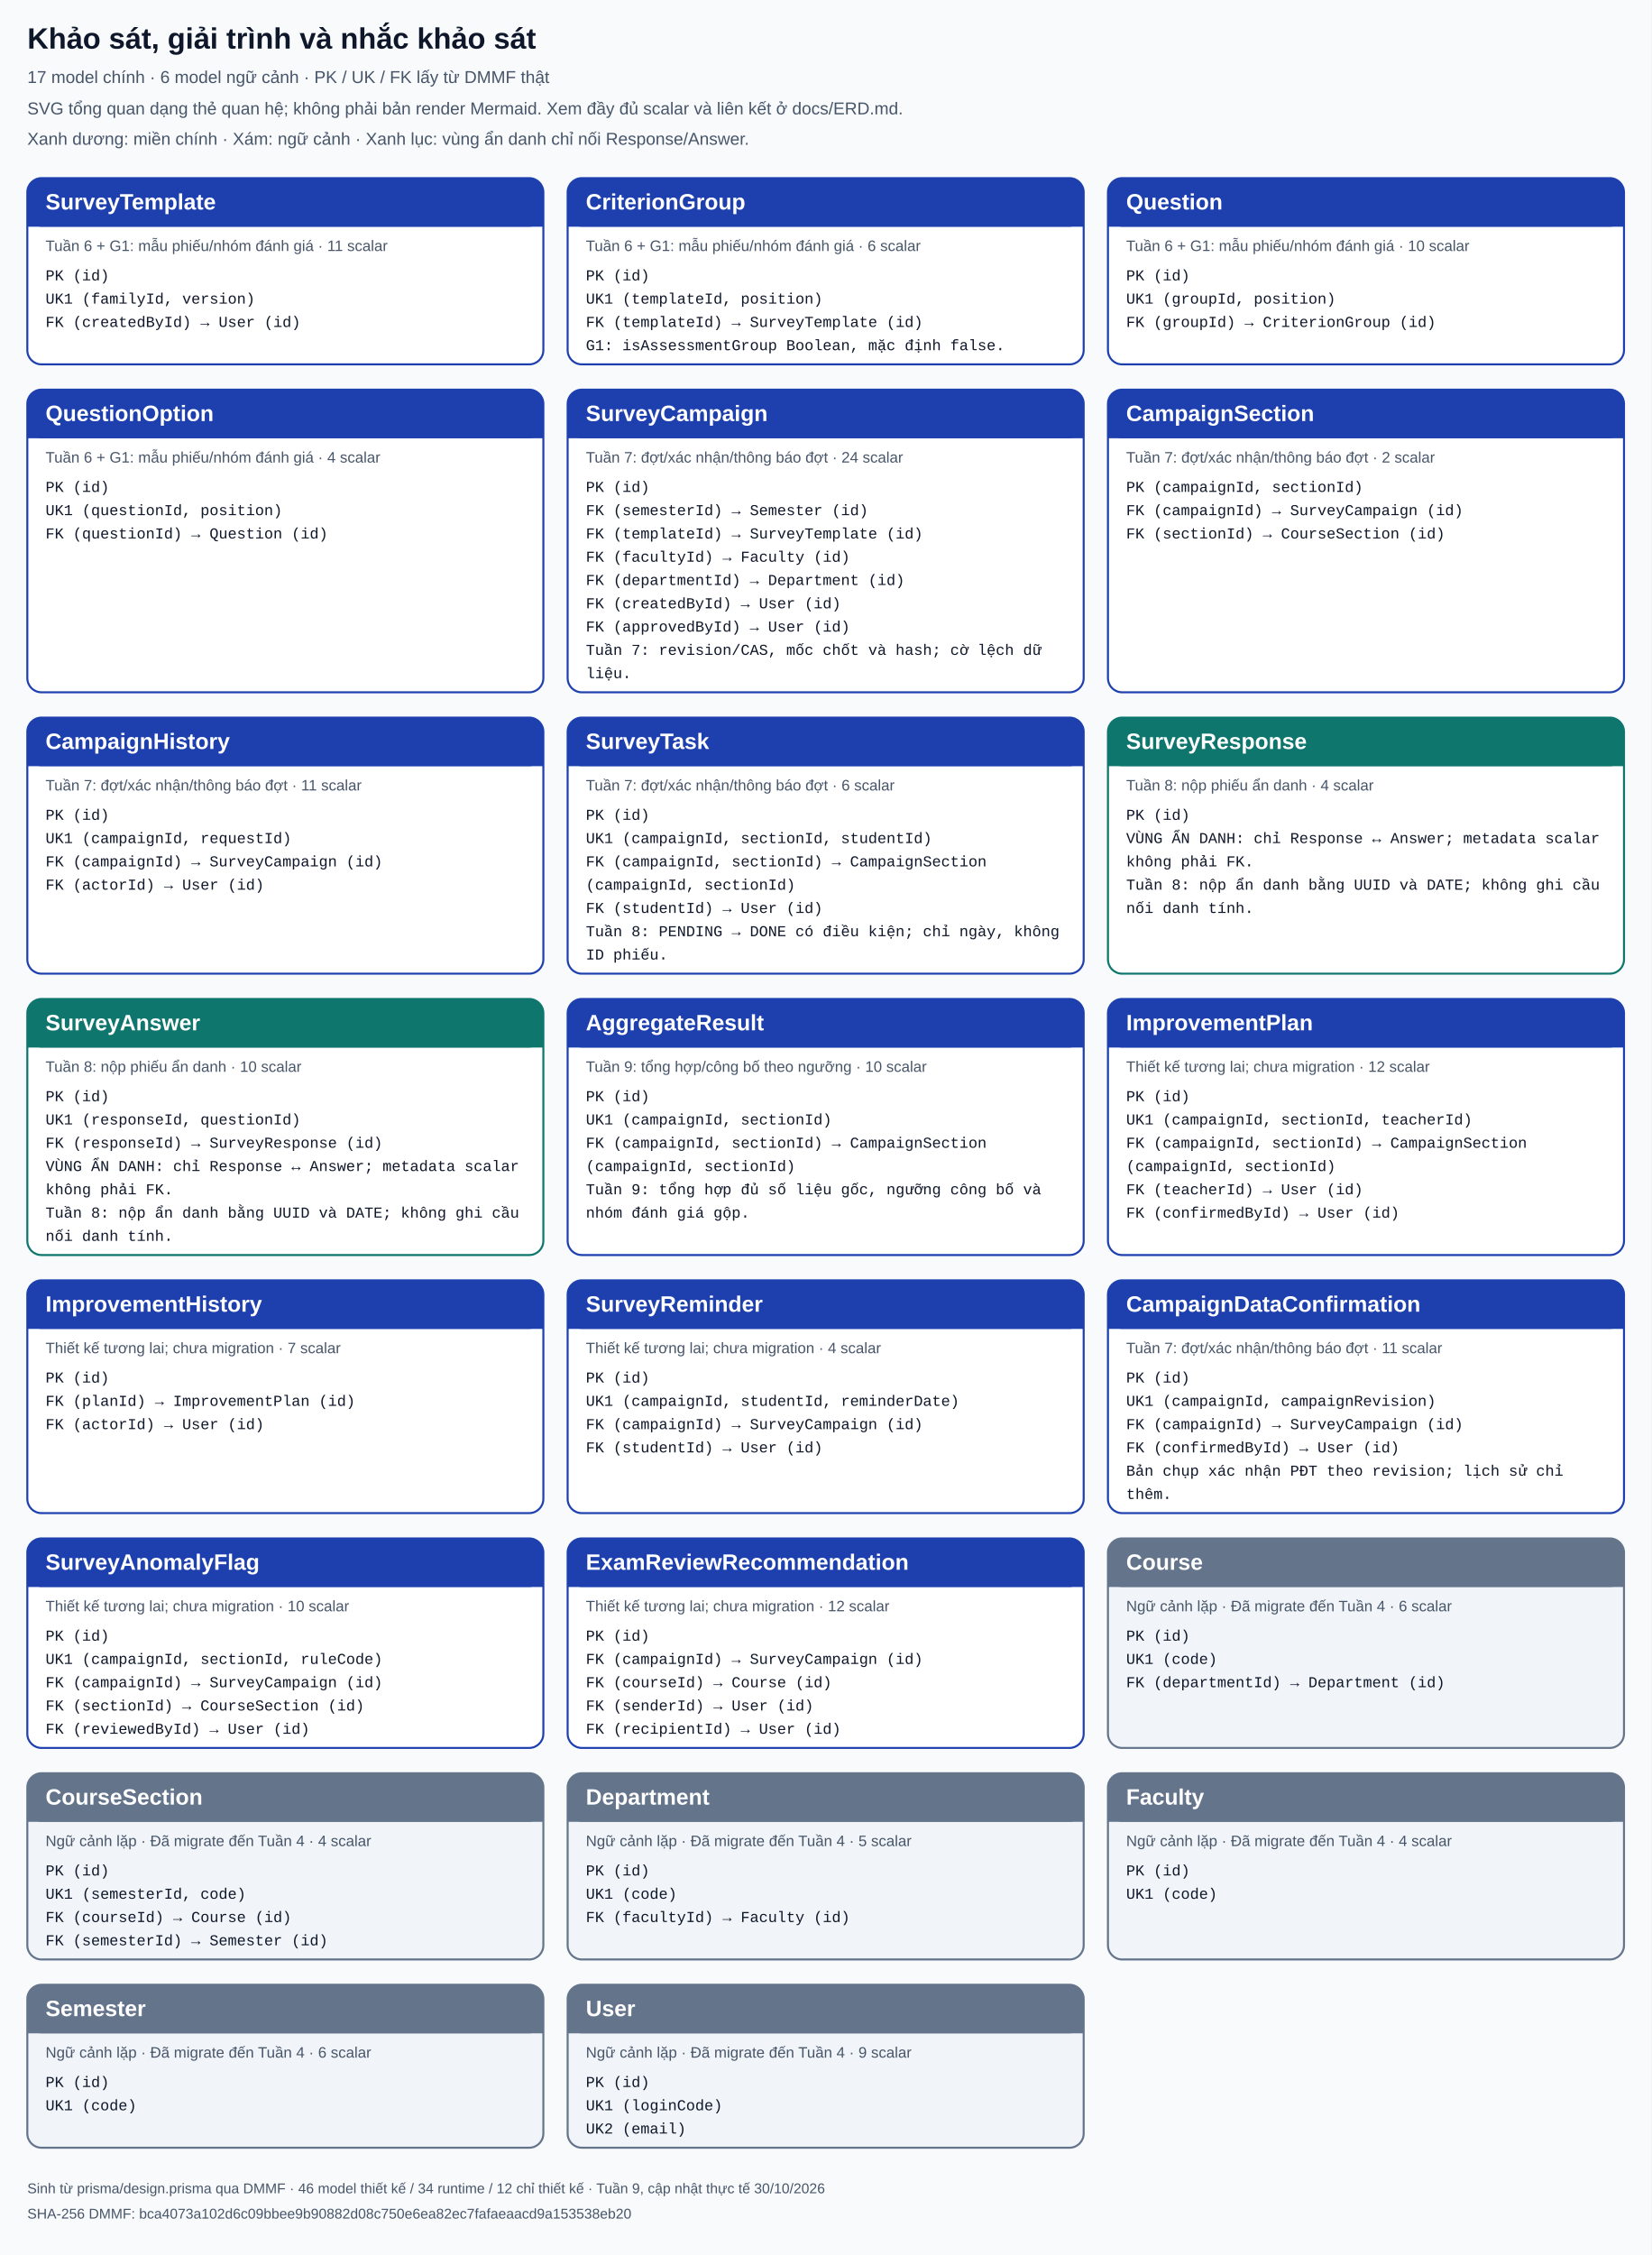
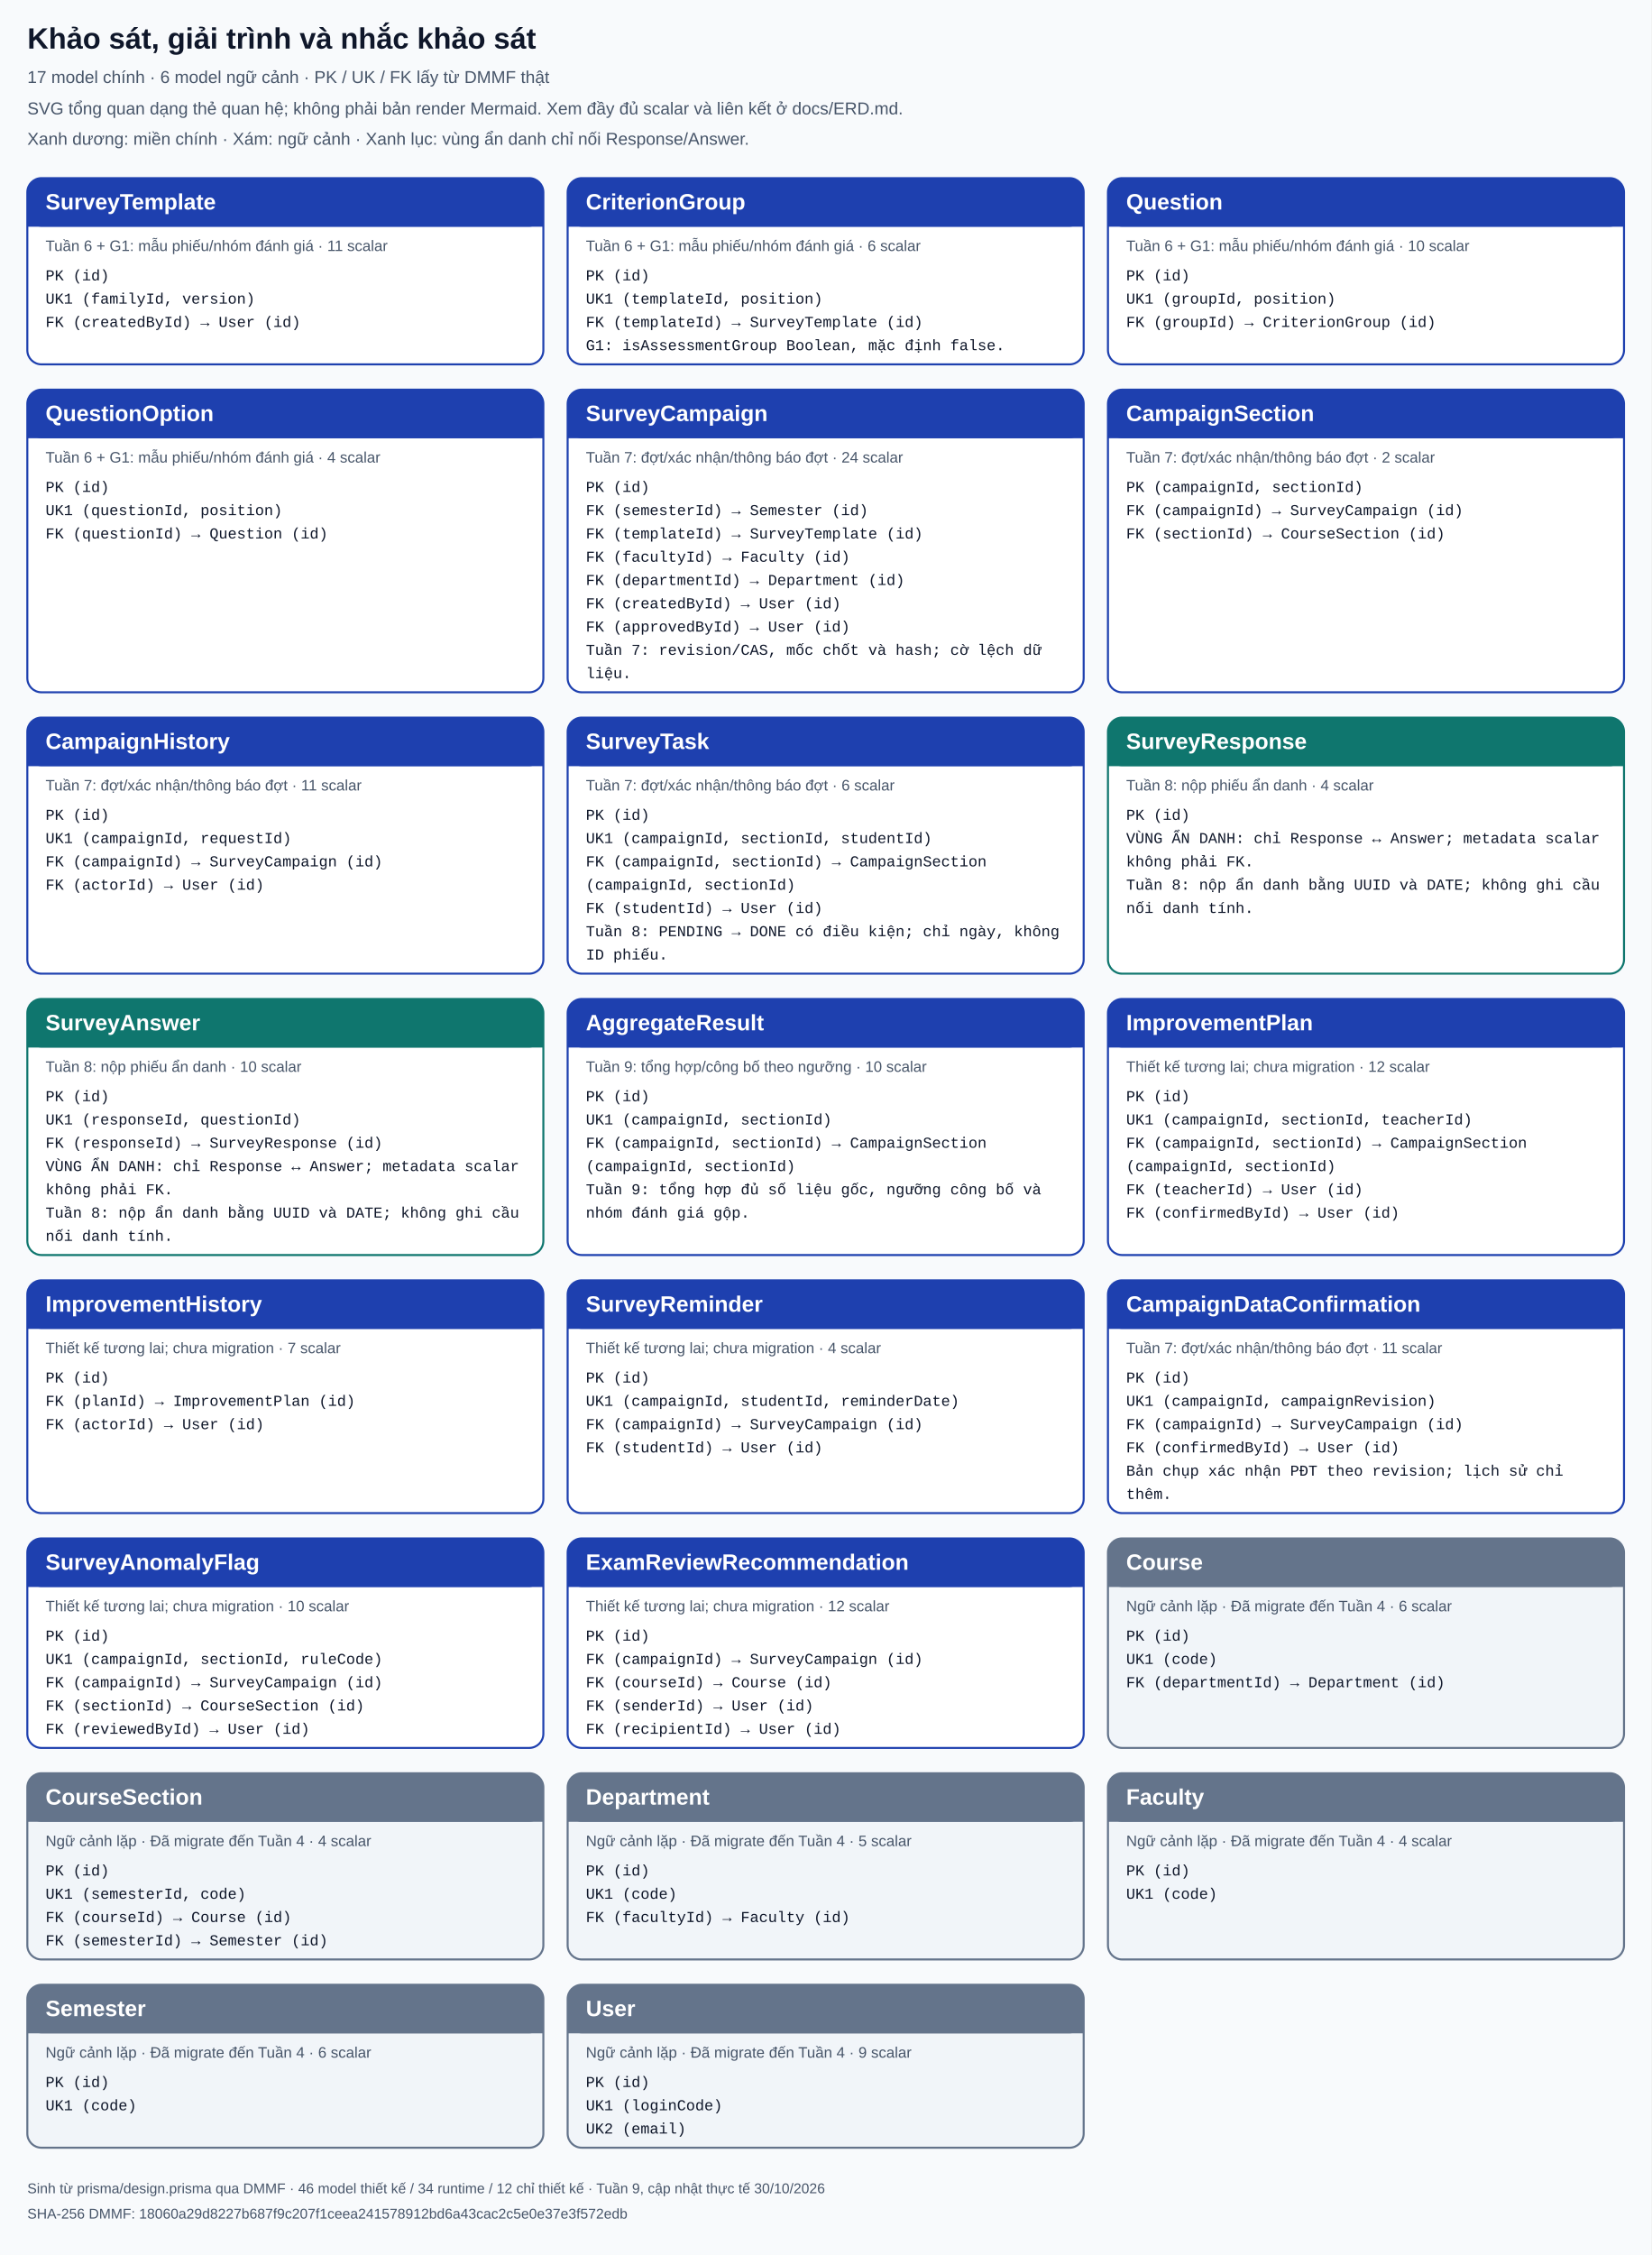
<svg xmlns="http://www.w3.org/2000/svg" width="1632" height="2228" viewBox="0 0 1632 2228" role="img" aria-labelledby="title description">
  <style>
    text {
      font-family: "Segoe UI", Arial, sans-serif;
      fill: #0f172a;
    }
    .heading {
      font-size: 29px;
      font-weight: 700;
    }
    .sub {
      font-size: 17px;
      fill: #475569;
    }
    .model {
      font-size: 22px;
      font-weight: 700;
      fill: #fff;
    }
    .meta {
      font-size: 15px;
      fill: #475569;
    }
    .field {
      font-size: 15px;
      font-family: Consolas, "Courier New", monospace;
    }
    .foot {
      font-size: 14px;
      fill: #475569;
    }
  </style>
  <rect width="1632" height="2228" fill="#f8fafc" />
  <text x="27" y="48" class="heading">
    Khảo sát, giải trình và nhắc khảo sát
  </text>
  <text x="27" y="82" class="sub">
    17 model chính · 6 model ngữ cảnh · PK / UK / FK lấy từ DMMF thật
  </text>
  <text x="27" y="113" class="sub">
    SVG tổng quan dạng thẻ quan hệ; không phải bản render Mermaid. Xem đầy đủ
    scalar và liên kết ở docs/ERD.md.
  </text>
  <text x="27" y="143" class="sub">
    Xanh dương: miền chính · Xám: ngữ cảnh · Xanh lục: vùng ẩn danh chỉ nối
    Response/Answer.
  </text>
  <g aria-label="SurveyTemplate">
    <rect x="27" y="176" width="510" height="184" rx="14" fill="#ffffff" stroke="#1e40af" stroke-width="2" />
    <rect x="27" y="176" width="510" height="48" rx="14" fill="#1e40af" />
    <rect x="27" y="204" width="510" height="20" fill="#1e40af" />
    <text x="45" y="207" class="model">SurveyTemplate</text>
    <text x="45" y="248" class="meta">
      Tuần 6 + G1: mẫu phiếu/nhóm đánh giá · 11 scalar
    </text>
    <text x="45" y="277" class="field">PK (id)</text>
    <text x="45" y="300" class="field">UK1 (familyId, version)</text>
    <text x="45" y="323" class="field">FK (createdById) → User (id)</text>
  </g>
  <g aria-label="CriterionGroup">
    <rect x="561" y="176" width="510" height="184" rx="14" fill="#ffffff" stroke="#1e40af" stroke-width="2" />
    <rect x="561" y="176" width="510" height="48" rx="14" fill="#1e40af" />
    <rect x="561" y="204" width="510" height="20" fill="#1e40af" />
    <text x="579" y="207" class="model">CriterionGroup</text>
    <text x="579" y="248" class="meta">
      Tuần 6 + G1: mẫu phiếu/nhóm đánh giá · 6 scalar
    </text>
    <text x="579" y="277" class="field">PK (id)</text>
    <text x="579" y="300" class="field">UK1 (templateId, position)</text>
    <text x="579" y="323" class="field">
      FK (templateId) → SurveyTemplate (id)
    </text>
    <text x="579" y="346" class="field">
      G1: isAssessmentGroup Boolean, mặc định false.
    </text>
  </g>
  <g aria-label="Question">
    <rect x="1095" y="176" width="510" height="184" rx="14" fill="#ffffff" stroke="#1e40af" stroke-width="2" />
    <rect x="1095" y="176" width="510" height="48" rx="14" fill="#1e40af" />
    <rect x="1095" y="204" width="510" height="20" fill="#1e40af" />
    <text x="1113" y="207" class="model">Question</text>
    <text x="1113" y="248" class="meta">
      Tuần 6 + G1: mẫu phiếu/nhóm đánh giá · 10 scalar
    </text>
    <text x="1113" y="277" class="field">PK (id)</text>
    <text x="1113" y="300" class="field">UK1 (groupId, position)</text>
    <text x="1113" y="323" class="field">
      FK (groupId) → CriterionGroup (id)
    </text>
  </g>
  <g aria-label="QuestionOption">
    <rect x="27" y="385" width="510" height="299" rx="14" fill="#ffffff" stroke="#1e40af" stroke-width="2" />
    <rect x="27" y="385" width="510" height="48" rx="14" fill="#1e40af" />
    <rect x="27" y="413" width="510" height="20" fill="#1e40af" />
    <text x="45" y="416" class="model">QuestionOption</text>
    <text x="45" y="457" class="meta">
      Tuần 6 + G1: mẫu phiếu/nhóm đánh giá · 4 scalar
    </text>
    <text x="45" y="486" class="field">PK (id)</text>
    <text x="45" y="509" class="field">UK1 (questionId, position)</text>
    <text x="45" y="532" class="field">FK (questionId) → Question (id)</text>
  </g>
  <g aria-label="SurveyCampaign">
    <rect x="561" y="385" width="510" height="299" rx="14" fill="#ffffff" stroke="#1e40af" stroke-width="2" />
    <rect x="561" y="385" width="510" height="48" rx="14" fill="#1e40af" />
    <rect x="561" y="413" width="510" height="20" fill="#1e40af" />
    <text x="579" y="416" class="model">SurveyCampaign</text>
    <text x="579" y="457" class="meta">
      Tuần 7: đợt/xác nhận/thông báo đợt · 24 scalar
    </text>
    <text x="579" y="486" class="field">PK (id)</text>
    <text x="579" y="509" class="field">FK (semesterId) → Semester (id)</text>
    <text x="579" y="532" class="field">
      FK (templateId) → SurveyTemplate (id)
    </text>
    <text x="579" y="555" class="field">FK (facultyId) → Faculty (id)</text>
    <text x="579" y="578" class="field">
      FK (departmentId) → Department (id)
    </text>
    <text x="579" y="601" class="field">FK (createdById) → User (id)</text>
    <text x="579" y="624" class="field">FK (approvedById) → User (id)</text>
    <text x="579" y="647" class="field">
      Tuần 7: revision/CAS, mốc chốt và hash; cờ lệch dữ
    </text>
    <text x="579" y="670" class="field">liệu.</text>
  </g>
  <g aria-label="CampaignSection">
    <rect x="1095" y="385" width="510" height="299" rx="14" fill="#ffffff" stroke="#1e40af" stroke-width="2" />
    <rect x="1095" y="385" width="510" height="48" rx="14" fill="#1e40af" />
    <rect x="1095" y="413" width="510" height="20" fill="#1e40af" />
    <text x="1113" y="416" class="model">CampaignSection</text>
    <text x="1113" y="457" class="meta">
      Tuần 7: đợt/xác nhận/thông báo đợt · 2 scalar
    </text>
    <text x="1113" y="486" class="field">PK (campaignId, sectionId)</text>
    <text x="1113" y="509" class="field">
      FK (campaignId) → SurveyCampaign (id)
    </text>
    <text x="1113" y="532" class="field">
      FK (sectionId) → CourseSection (id)
    </text>
  </g>
  <g aria-label="CampaignHistory">
    <rect x="27" y="709" width="510" height="253" rx="14" fill="#ffffff" stroke="#1e40af" stroke-width="2" />
    <rect x="27" y="709" width="510" height="48" rx="14" fill="#1e40af" />
    <rect x="27" y="737" width="510" height="20" fill="#1e40af" />
    <text x="45" y="740" class="model">CampaignHistory</text>
    <text x="45" y="781" class="meta">
      Tuần 7: đợt/xác nhận/thông báo đợt · 11 scalar
    </text>
    <text x="45" y="810" class="field">PK (id)</text>
    <text x="45" y="833" class="field">UK1 (campaignId, requestId)</text>
    <text x="45" y="856" class="field">
      FK (campaignId) → SurveyCampaign (id)
    </text>
    <text x="45" y="879" class="field">FK (actorId) → User (id)</text>
  </g>
  <g aria-label="SurveyTask">
    <rect x="561" y="709" width="510" height="253" rx="14" fill="#ffffff" stroke="#1e40af" stroke-width="2" />
    <rect x="561" y="709" width="510" height="48" rx="14" fill="#1e40af" />
    <rect x="561" y="737" width="510" height="20" fill="#1e40af" />
    <text x="579" y="740" class="model">SurveyTask</text>
    <text x="579" y="781" class="meta">
      Tuần 7: đợt/xác nhận/thông báo đợt · 6 scalar
    </text>
    <text x="579" y="810" class="field">PK (id)</text>
    <text x="579" y="833" class="field">
      UK1 (campaignId, sectionId, studentId)
    </text>
    <text x="579" y="856" class="field">
      FK (campaignId, sectionId) → CampaignSection
    </text>
    <text x="579" y="879" class="field">(campaignId, sectionId)</text>
    <text x="579" y="902" class="field">FK (studentId) → User (id)</text>
    <text x="579" y="925" class="field">
      Tuần 8: PENDING → DONE có điều kiện; chỉ ngày, không
    </text>
    <text x="579" y="948" class="field">ID phiếu.</text>
  </g>
  <g aria-label="SurveyResponse">
    <rect x="1095" y="709" width="510" height="253" rx="14" fill="#ffffff" stroke="#0f766e" stroke-width="2" />
    <rect x="1095" y="709" width="510" height="48" rx="14" fill="#0f766e" />
    <rect x="1095" y="737" width="510" height="20" fill="#0f766e" />
    <text x="1113" y="740" class="model">SurveyResponse</text>
    <text x="1113" y="781" class="meta">
      Tuần 8: nộp phiếu ẩn danh · 4 scalar
    </text>
    <text x="1113" y="810" class="field">PK (id)</text>
    <text x="1113" y="833" class="field">
      VÙNG ẨN DANH: chỉ Response ↔ Answer; metadata scalar
    </text>
    <text x="1113" y="856" class="field">không phải FK.</text>
    <text x="1113" y="879" class="field">
      Tuần 8: nộp ẩn danh bằng UUID và DATE; không ghi cầu
    </text>
    <text x="1113" y="902" class="field">nối danh tính.</text>
  </g>
  <g aria-label="SurveyAnswer">
    <rect x="27" y="987" width="510" height="253" rx="14" fill="#ffffff" stroke="#0f766e" stroke-width="2" />
    <rect x="27" y="987" width="510" height="48" rx="14" fill="#0f766e" />
    <rect x="27" y="1015" width="510" height="20" fill="#0f766e" />
    <text x="45" y="1018" class="model">SurveyAnswer</text>
    <text x="45" y="1059" class="meta">
      Tuần 8: nộp phiếu ẩn danh · 10 scalar
    </text>
    <text x="45" y="1088" class="field">PK (id)</text>
    <text x="45" y="1111" class="field">UK1 (responseId, questionId)</text>
    <text x="45" y="1134" class="field">
      FK (responseId) → SurveyResponse (id)
    </text>
    <text x="45" y="1157" class="field">
      VÙNG ẨN DANH: chỉ Response ↔ Answer; metadata scalar
    </text>
    <text x="45" y="1180" class="field">không phải FK.</text>
    <text x="45" y="1203" class="field">
      Tuần 8: nộp ẩn danh bằng UUID và DATE; không ghi cầu
    </text>
    <text x="45" y="1226" class="field">nối danh tính.</text>
  </g>
  <g aria-label="AggregateResult">
    <rect x="561" y="987" width="510" height="253" rx="14" fill="#ffffff" stroke="#1e40af" stroke-width="2" />
    <rect x="561" y="987" width="510" height="48" rx="14" fill="#1e40af" />
    <rect x="561" y="1015" width="510" height="20" fill="#1e40af" />
    <text x="579" y="1018" class="model">AggregateResult</text>
    <text x="579" y="1059" class="meta">
      Tuần 9: tổng hợp/công bố theo ngưỡng · 10 scalar
    </text>
    <text x="579" y="1088" class="field">PK (id)</text>
    <text x="579" y="1111" class="field">UK1 (campaignId, sectionId)</text>
    <text x="579" y="1134" class="field">
      FK (campaignId, sectionId) → CampaignSection
    </text>
    <text x="579" y="1157" class="field">(campaignId, sectionId)</text>
    <text x="579" y="1180" class="field">
      Tuần 9: tổng hợp đủ số liệu gốc, ngưỡng công bố và
    </text>
    <text x="579" y="1203" class="field">nhóm đánh giá gộp.</text>
  </g>
  <g aria-label="ImprovementPlan">
    <rect x="1095" y="987" width="510" height="253" rx="14" fill="#ffffff" stroke="#1e40af" stroke-width="2" />
    <rect x="1095" y="987" width="510" height="48" rx="14" fill="#1e40af" />
    <rect x="1095" y="1015" width="510" height="20" fill="#1e40af" />
    <text x="1113" y="1018" class="model">ImprovementPlan</text>
    <text x="1113" y="1059" class="meta">
      Thiết kế tương lai; chưa migration · 12 scalar
    </text>
    <text x="1113" y="1088" class="field">PK (id)</text>
    <text x="1113" y="1111" class="field">
      UK1 (campaignId, sectionId, teacherId)
    </text>
    <text x="1113" y="1134" class="field">
      FK (campaignId, sectionId) → CampaignSection
    </text>
    <text x="1113" y="1157" class="field">(campaignId, sectionId)</text>
    <text x="1113" y="1180" class="field">FK (teacherId) → User (id)</text>
    <text x="1113" y="1203" class="field">FK (confirmedById) → User (id)</text>
  </g>
  <g aria-label="ImprovementHistory">
    <rect x="27" y="1265" width="510" height="230" rx="14" fill="#ffffff" stroke="#1e40af" stroke-width="2" />
    <rect x="27" y="1265" width="510" height="48" rx="14" fill="#1e40af" />
    <rect x="27" y="1293" width="510" height="20" fill="#1e40af" />
    <text x="45" y="1296" class="model">ImprovementHistory</text>
    <text x="45" y="1337" class="meta">
      Thiết kế tương lai; chưa migration · 7 scalar
    </text>
    <text x="45" y="1366" class="field">PK (id)</text>
    <text x="45" y="1389" class="field">
      FK (planId) → ImprovementPlan (id)
    </text>
    <text x="45" y="1412" class="field">FK (actorId) → User (id)</text>
  </g>
  <g aria-label="SurveyReminder">
    <rect x="561" y="1265" width="510" height="230" rx="14" fill="#ffffff" stroke="#1e40af" stroke-width="2" />
    <rect x="561" y="1265" width="510" height="48" rx="14" fill="#1e40af" />
    <rect x="561" y="1293" width="510" height="20" fill="#1e40af" />
    <text x="579" y="1296" class="model">SurveyReminder</text>
    <text x="579" y="1337" class="meta">
      Thiết kế tương lai; chưa migration · 4 scalar
    </text>
    <text x="579" y="1366" class="field">PK (id)</text>
    <text x="579" y="1389" class="field">
      UK1 (campaignId, studentId, reminderDate)
    </text>
    <text x="579" y="1412" class="field">
      FK (campaignId) → SurveyCampaign (id)
    </text>
    <text x="579" y="1435" class="field">FK (studentId) → User (id)</text>
  </g>
  <g aria-label="CampaignDataConfirmation">
    <rect x="1095" y="1265" width="510" height="230" rx="14" fill="#ffffff" stroke="#1e40af" stroke-width="2" />
    <rect x="1095" y="1265" width="510" height="48" rx="14" fill="#1e40af" />
    <rect x="1095" y="1293" width="510" height="20" fill="#1e40af" />
    <text x="1113" y="1296" class="model">CampaignDataConfirmation</text>
    <text x="1113" y="1337" class="meta">
      Tuần 7: đợt/xác nhận/thông báo đợt · 11 scalar
    </text>
    <text x="1113" y="1366" class="field">PK (id)</text>
    <text x="1113" y="1389" class="field">
      UK1 (campaignId, campaignRevision)
    </text>
    <text x="1113" y="1412" class="field">
      FK (campaignId) → SurveyCampaign (id)
    </text>
    <text x="1113" y="1435" class="field">FK (confirmedById) → User (id)</text>
    <text x="1113" y="1458" class="field">
      Bản chụp xác nhận PĐT theo revision; lịch sử chỉ
    </text>
    <text x="1113" y="1481" class="field">thêm.</text>
  </g>
  <g aria-label="SurveyAnomalyFlag">
    <rect x="27" y="1520" width="510" height="207" rx="14" fill="#ffffff" stroke="#1e40af" stroke-width="2" />
    <rect x="27" y="1520" width="510" height="48" rx="14" fill="#1e40af" />
    <rect x="27" y="1548" width="510" height="20" fill="#1e40af" />
    <text x="45" y="1551" class="model">SurveyAnomalyFlag</text>
    <text x="45" y="1592" class="meta">
      Thiết kế tương lai; chưa migration · 10 scalar
    </text>
    <text x="45" y="1621" class="field">PK (id)</text>
    <text x="45" y="1644" class="field">
      UK1 (campaignId, sectionId, ruleCode)
    </text>
    <text x="45" y="1667" class="field">
      FK (campaignId) → SurveyCampaign (id)
    </text>
    <text x="45" y="1690" class="field">
      FK (sectionId) → CourseSection (id)
    </text>
    <text x="45" y="1713" class="field">FK (reviewedById) → User (id)</text>
  </g>
  <g aria-label="ExamReviewRecommendation">
    <rect x="561" y="1520" width="510" height="207" rx="14" fill="#ffffff" stroke="#1e40af" stroke-width="2" />
    <rect x="561" y="1520" width="510" height="48" rx="14" fill="#1e40af" />
    <rect x="561" y="1548" width="510" height="20" fill="#1e40af" />
    <text x="579" y="1551" class="model">ExamReviewRecommendation</text>
    <text x="579" y="1592" class="meta">
      Thiết kế tương lai; chưa migration · 12 scalar
    </text>
    <text x="579" y="1621" class="field">PK (id)</text>
    <text x="579" y="1644" class="field">
      FK (campaignId) → SurveyCampaign (id)
    </text>
    <text x="579" y="1667" class="field">FK (courseId) → Course (id)</text>
    <text x="579" y="1690" class="field">FK (senderId) → User (id)</text>
    <text x="579" y="1713" class="field">FK (recipientId) → User (id)</text>
  </g>
  <g aria-label="Course">
    <rect x="1095" y="1520" width="510" height="207" rx="14" fill="#f1f5f9" stroke="#64748b" stroke-width="2" />
    <rect x="1095" y="1520" width="510" height="48" rx="14" fill="#64748b" />
    <rect x="1095" y="1548" width="510" height="20" fill="#64748b" />
    <text x="1113" y="1551" class="model">Course</text>
    <text x="1113" y="1592" class="meta">
      Ngữ cảnh lặp · Đã migrate đến Tuần 4 · 6 scalar
    </text>
    <text x="1113" y="1621" class="field">PK (id)</text>
    <text x="1113" y="1644" class="field">UK1 (code)</text>
    <text x="1113" y="1667" class="field">
      FK (departmentId) → Department (id)
    </text>
  </g>
  <g aria-label="CourseSection">
    <rect x="27" y="1752" width="510" height="184" rx="14" fill="#f1f5f9" stroke="#64748b" stroke-width="2" />
    <rect x="27" y="1752" width="510" height="48" rx="14" fill="#64748b" />
    <rect x="27" y="1780" width="510" height="20" fill="#64748b" />
    <text x="45" y="1783" class="model">CourseSection</text>
    <text x="45" y="1824" class="meta">
      Ngữ cảnh lặp · Đã migrate đến Tuần 4 · 4 scalar
    </text>
    <text x="45" y="1853" class="field">PK (id)</text>
    <text x="45" y="1876" class="field">UK1 (semesterId, code)</text>
    <text x="45" y="1899" class="field">FK (courseId) → Course (id)</text>
    <text x="45" y="1922" class="field">FK (semesterId) → Semester (id)</text>
  </g>
  <g aria-label="Department">
    <rect x="561" y="1752" width="510" height="184" rx="14" fill="#f1f5f9" stroke="#64748b" stroke-width="2" />
    <rect x="561" y="1752" width="510" height="48" rx="14" fill="#64748b" />
    <rect x="561" y="1780" width="510" height="20" fill="#64748b" />
    <text x="579" y="1783" class="model">Department</text>
    <text x="579" y="1824" class="meta">
      Ngữ cảnh lặp · Đã migrate đến Tuần 4 · 5 scalar
    </text>
    <text x="579" y="1853" class="field">PK (id)</text>
    <text x="579" y="1876" class="field">UK1 (code)</text>
    <text x="579" y="1899" class="field">FK (facultyId) → Faculty (id)</text>
  </g>
  <g aria-label="Faculty">
    <rect x="1095" y="1752" width="510" height="184" rx="14" fill="#f1f5f9" stroke="#64748b" stroke-width="2" />
    <rect x="1095" y="1752" width="510" height="48" rx="14" fill="#64748b" />
    <rect x="1095" y="1780" width="510" height="20" fill="#64748b" />
    <text x="1113" y="1783" class="model">Faculty</text>
    <text x="1113" y="1824" class="meta">
      Ngữ cảnh lặp · Đã migrate đến Tuần 4 · 4 scalar
    </text>
    <text x="1113" y="1853" class="field">PK (id)</text>
    <text x="1113" y="1876" class="field">UK1 (code)</text>
  </g>
  <g aria-label="Semester">
    <rect x="27" y="1961" width="510" height="161" rx="14" fill="#f1f5f9" stroke="#64748b" stroke-width="2" />
    <rect x="27" y="1961" width="510" height="48" rx="14" fill="#64748b" />
    <rect x="27" y="1989" width="510" height="20" fill="#64748b" />
    <text x="45" y="1992" class="model">Semester</text>
    <text x="45" y="2033" class="meta">
      Ngữ cảnh lặp · Đã migrate đến Tuần 4 · 6 scalar
    </text>
    <text x="45" y="2062" class="field">PK (id)</text>
    <text x="45" y="2085" class="field">UK1 (code)</text>
  </g>
  <g aria-label="User">
    <rect x="561" y="1961" width="510" height="161" rx="14" fill="#f1f5f9" stroke="#64748b" stroke-width="2" />
    <rect x="561" y="1961" width="510" height="48" rx="14" fill="#64748b" />
    <rect x="561" y="1989" width="510" height="20" fill="#64748b" />
    <text x="579" y="1992" class="model">User</text>
    <text x="579" y="2033" class="meta">
      Ngữ cảnh lặp · Đã migrate đến Tuần 4 · 9 scalar
    </text>
    <text x="579" y="2062" class="field">PK (id)</text>
    <text x="579" y="2085" class="field">UK1 (loginCode)</text>
    <text x="579" y="2108" class="field">UK2 (email)</text>
  </g>
  <text x="27" y="2167" class="foot">
    Sinh từ prisma/design.prisma qua DMMF · 46 model thiết kế / 34 runtime / 12
    chỉ thiết kế · Tuần 9, cập nhật thực tế 30/10/2026
  </text>
  <text x="27" y="2192" class="foot">
    SHA-256 DMMF:
-     bca4073a102d6c09bbee9b90882d08c750e6ea82ec7fafaeaacd9a153538eb20
+     18060a29d8227b687f9c207f1ceea241578912bd6a43cac2c5e0e37e3f572edb
  </text>
</svg>
